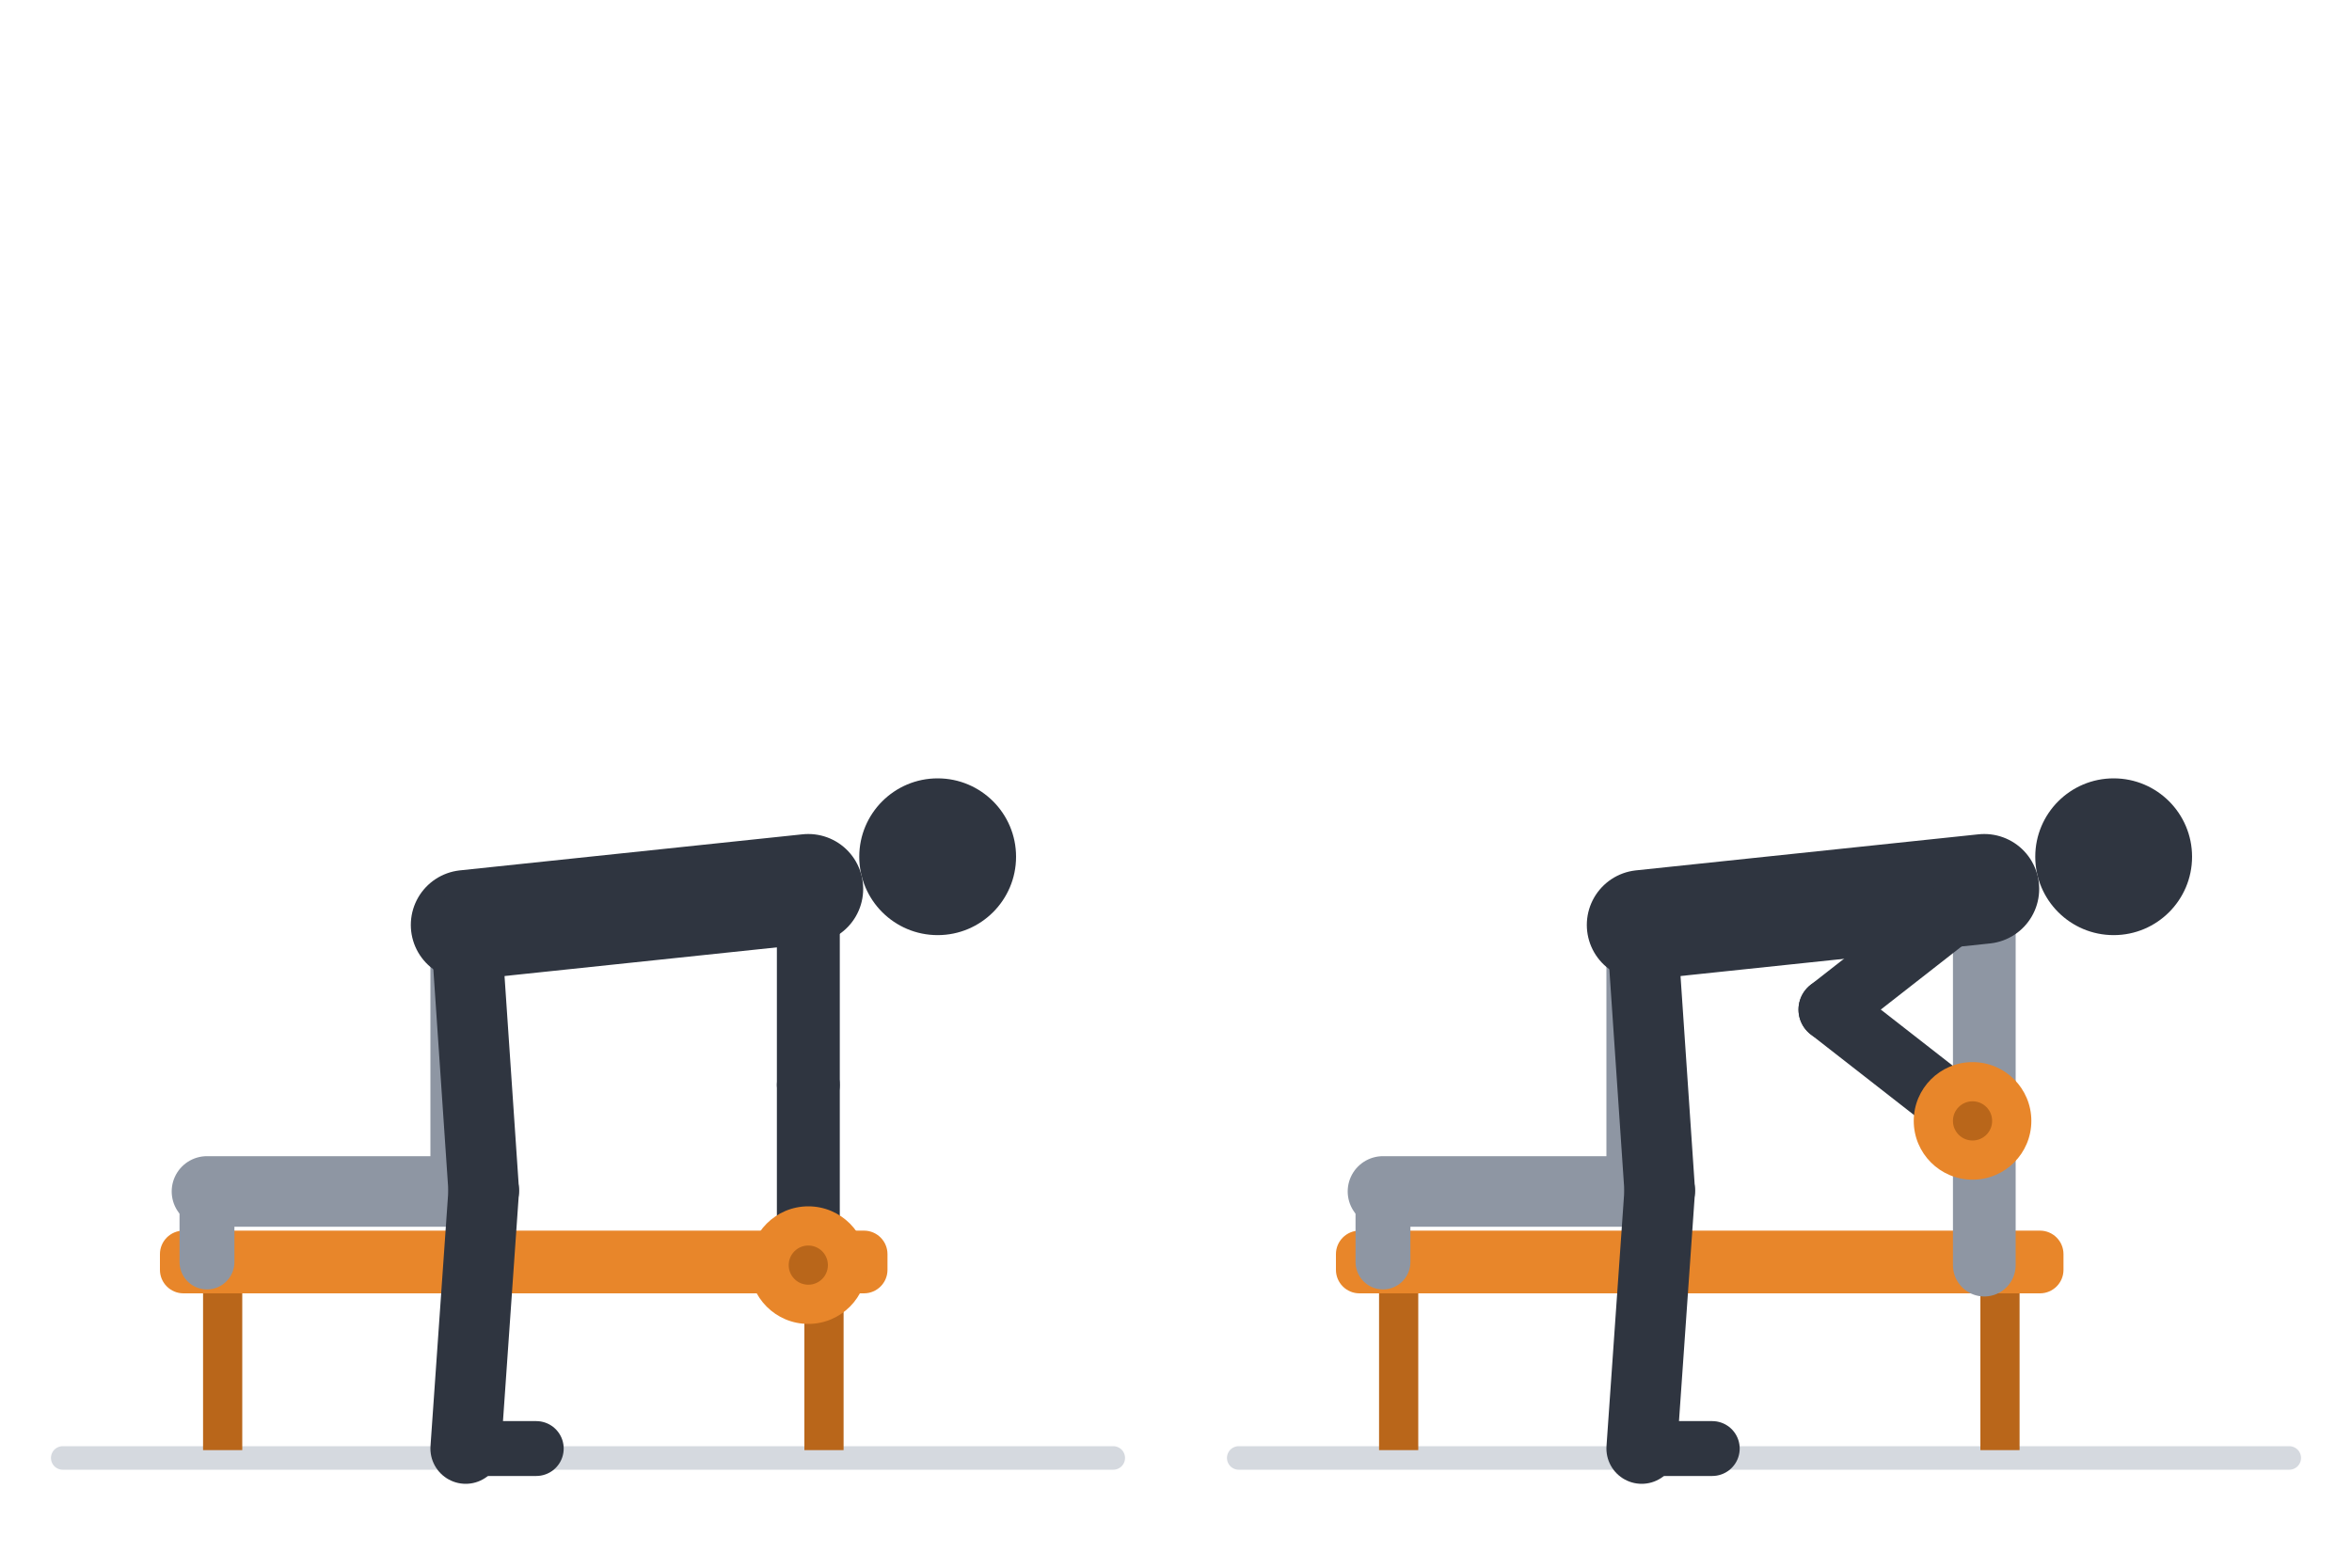
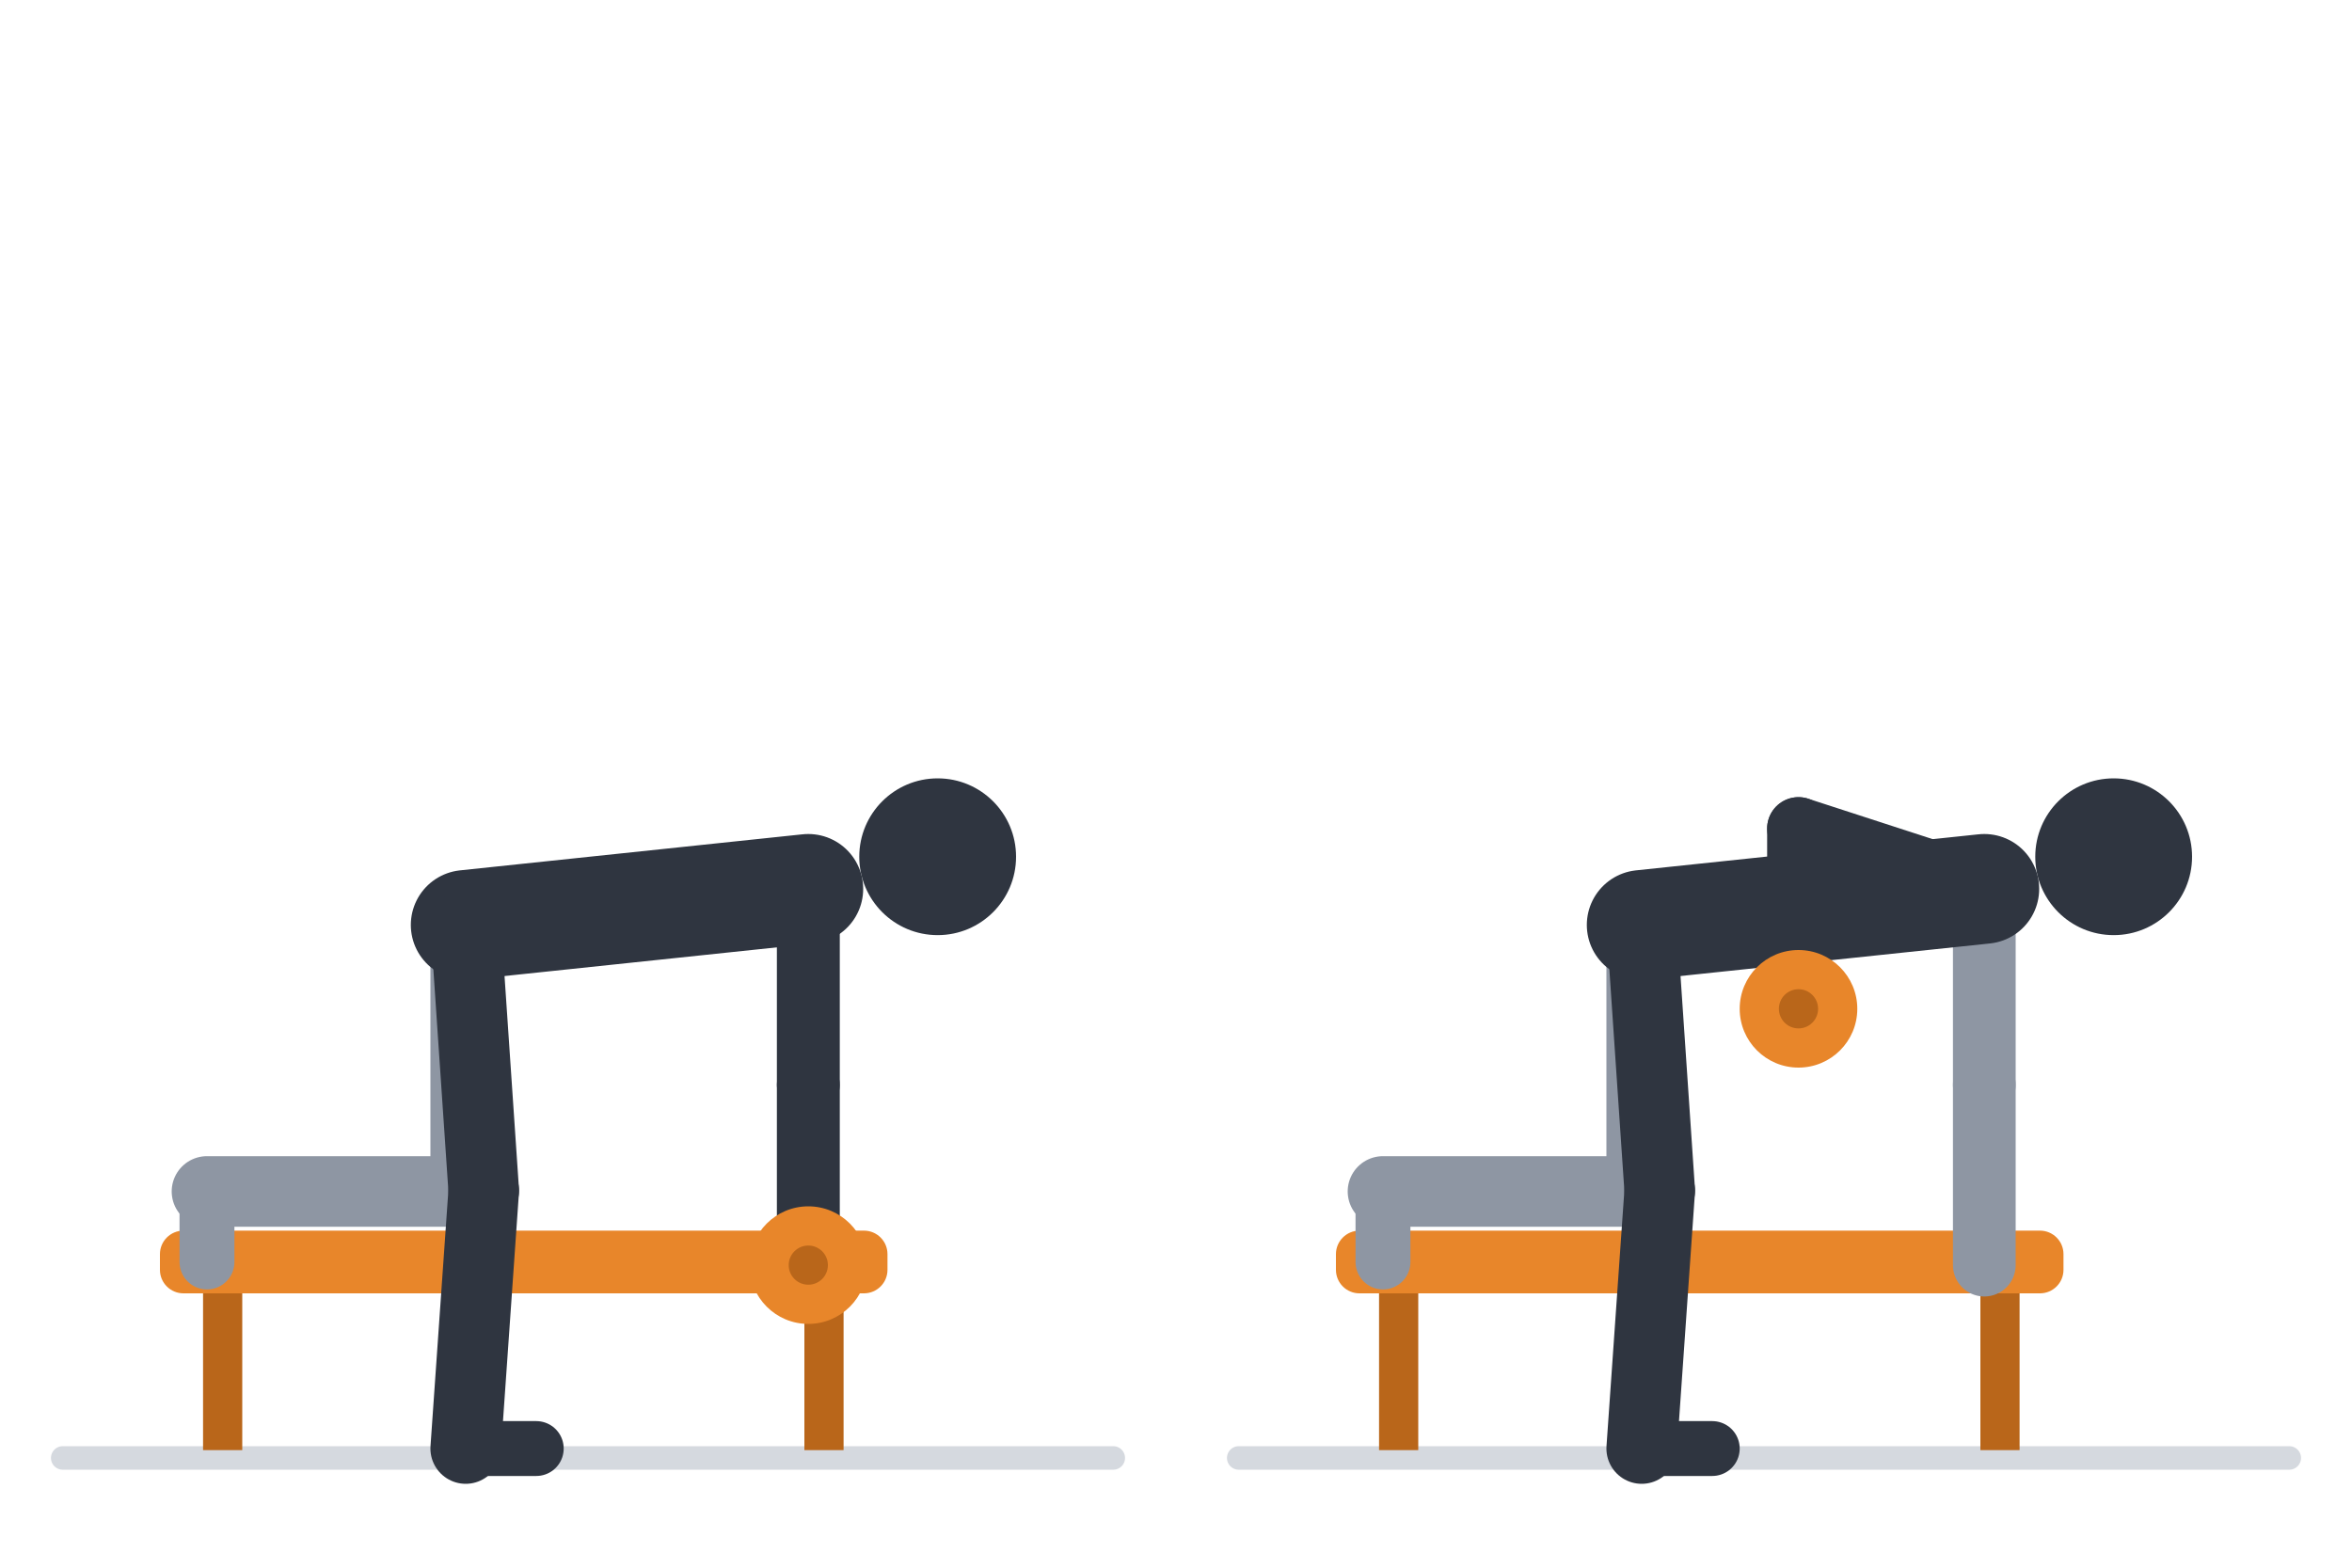
<svg xmlns="http://www.w3.org/2000/svg" width="300" height="200" viewBox="0 0 300 200">
  <line x1="8.0" y1="186.0" x2="142.0" y2="186.0" stroke="#D5D9DF" stroke-width="3" stroke-linecap="round" />
  <rect x="20.4" y="157.0" width="92.8" height="8.0" rx="3" fill="#E8862A" />
  <line x1="28.4" y1="165.0" x2="28.4" y2="185.0" stroke="#B9661A" stroke-width="5" stroke-linecap="butt" />
  <line x1="105.1" y1="165.0" x2="105.1" y2="185.0" stroke="#B9661A" stroke-width="5" stroke-linecap="butt" />
  <line x1="103.1" y1="113.4" x2="103.1" y2="138.4" stroke="#8E96A3" stroke-width="8" stroke-linecap="round" />
  <line x1="103.1" y1="138.4" x2="103.1" y2="161.4" stroke="#8E96A3" stroke-width="8" stroke-linecap="round" />
  <line x1="59.4" y1="118.0" x2="59.4" y2="152.0" stroke="#8E96A3" stroke-width="9" stroke-linecap="round" />
  <line x1="59.4" y1="152.0" x2="26.4" y2="152.0" stroke="#8E96A3" stroke-width="9" stroke-linecap="round" />
  <line x1="26.4" y1="152.0" x2="26.4" y2="161.0" stroke="#8E96A3" stroke-width="7" stroke-linecap="round" />
  <line x1="59.4" y1="118.0" x2="103.1" y2="113.4" stroke="#2F3540" stroke-width="14" stroke-linecap="round" />
  <circle cx="119.6" cy="109.3" r="10.0" fill="#2F3540" />
  <line x1="59.4" y1="118.0" x2="61.7" y2="151.9" stroke="#2F3540" stroke-width="9" stroke-linecap="round" />
  <line x1="61.7" y1="151.9" x2="59.4" y2="184.8" stroke="#2F3540" stroke-width="9" stroke-linecap="round" />
  <line x1="59.4" y1="184.8" x2="68.4" y2="184.8" stroke="#2F3540" stroke-width="7" stroke-linecap="round" />
  <line x1="103.1" y1="113.4" x2="103.1" y2="138.4" stroke="#2F3540" stroke-width="8" stroke-linecap="round" />
  <line x1="103.1" y1="138.4" x2="103.1" y2="161.4" stroke="#2F3540" stroke-width="8" stroke-linecap="round" />
  <circle cx="103.1" cy="161.4" r="7.5" fill="#E8862A" />
  <circle cx="103.1" cy="161.4" r="2.5" fill="#B9661A" />
  <line x1="158.0" y1="186.0" x2="292.0" y2="186.0" stroke="#D5D9DF" stroke-width="3" stroke-linecap="round" />
  <rect x="170.4" y="157.0" width="92.8" height="8.0" rx="3" fill="#E8862A" />
  <line x1="178.4" y1="165.0" x2="178.4" y2="185.0" stroke="#B9661A" stroke-width="5" stroke-linecap="butt" />
  <line x1="255.1" y1="165.0" x2="255.1" y2="185.0" stroke="#B9661A" stroke-width="5" stroke-linecap="butt" />
  <line x1="253.1" y1="113.4" x2="253.1" y2="138.4" stroke="#8E96A3" stroke-width="8" stroke-linecap="round" />
  <line x1="253.1" y1="138.4" x2="253.1" y2="161.4" stroke="#8E96A3" stroke-width="8" stroke-linecap="round" />
  <line x1="209.4" y1="118.0" x2="209.4" y2="152.0" stroke="#8E96A3" stroke-width="9" stroke-linecap="round" />
  <line x1="209.4" y1="152.0" x2="176.4" y2="152.0" stroke="#8E96A3" stroke-width="9" stroke-linecap="round" />
  <line x1="176.4" y1="152.0" x2="176.4" y2="161.0" stroke="#8E96A3" stroke-width="7" stroke-linecap="round" />
  <line x1="209.4" y1="118.0" x2="253.1" y2="113.4" stroke="#2F3540" stroke-width="14" stroke-linecap="round" />
  <circle cx="269.6" cy="109.3" r="10.0" fill="#2F3540" />
  <line x1="209.4" y1="118.0" x2="211.7" y2="151.9" stroke="#2F3540" stroke-width="9" stroke-linecap="round" />
  <line x1="211.7" y1="151.9" x2="209.4" y2="184.8" stroke="#2F3540" stroke-width="9" stroke-linecap="round" />
  <line x1="209.4" y1="184.8" x2="218.4" y2="184.8" stroke="#2F3540" stroke-width="7" stroke-linecap="round" />
-   <line x1="253.1" y1="113.4" x2="233.4" y2="128.8" stroke="#2F3540" stroke-width="8" stroke-linecap="round" />
-   <line x1="233.4" y1="128.8" x2="251.6" y2="143.0" stroke="#2F3540" stroke-width="8" stroke-linecap="round" />
-   <circle cx="251.6" cy="143.0" r="7.5" fill="#E8862A" />
-   <circle cx="251.6" cy="143.0" r="2.5" fill="#B9661A" />
+   <line x1="253.1" y1="113.4" x2="229.4" y2="105.7" stroke="#2F3540" stroke-width="8" stroke-linecap="round" />
+   <line x1="229.4" y1="105.7" x2="229.4" y2="128.7" stroke="#2F3540" stroke-width="8" stroke-linecap="round" />
+   <circle cx="229.4" cy="128.7" r="7.5" fill="#E8862A" />
+   <circle cx="229.4" cy="128.7" r="2.5" fill="#B9661A" />
</svg>
